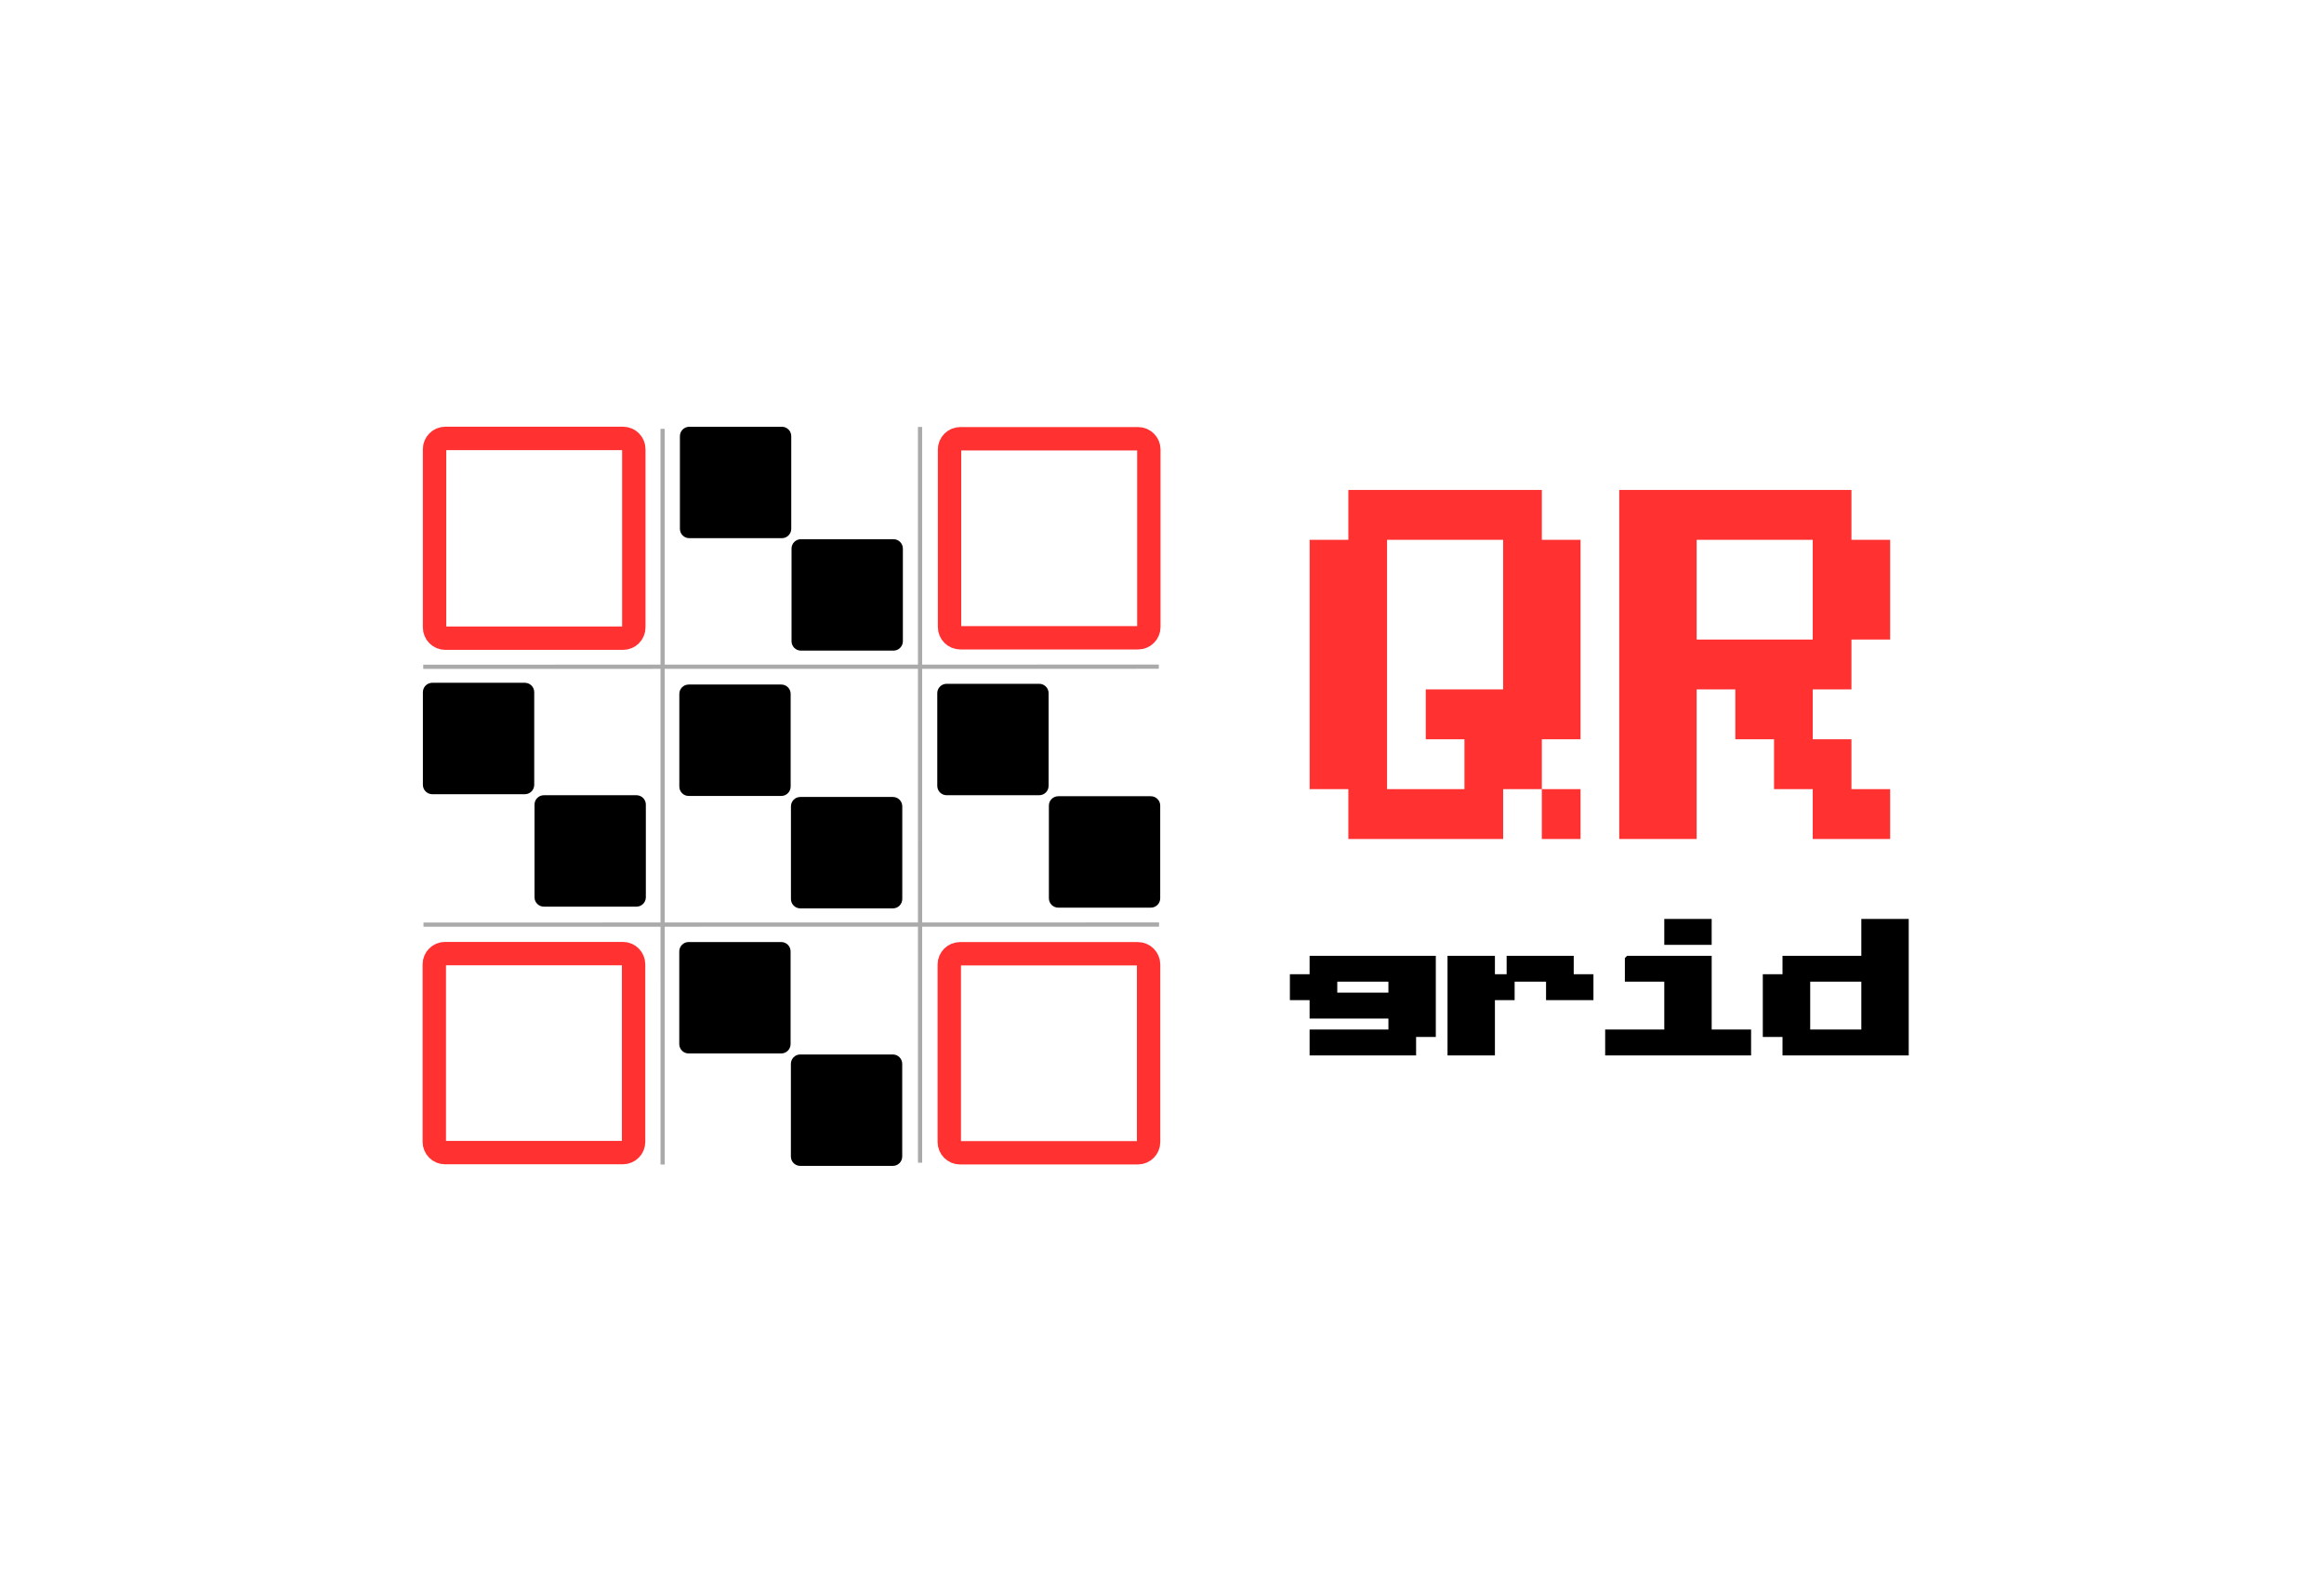
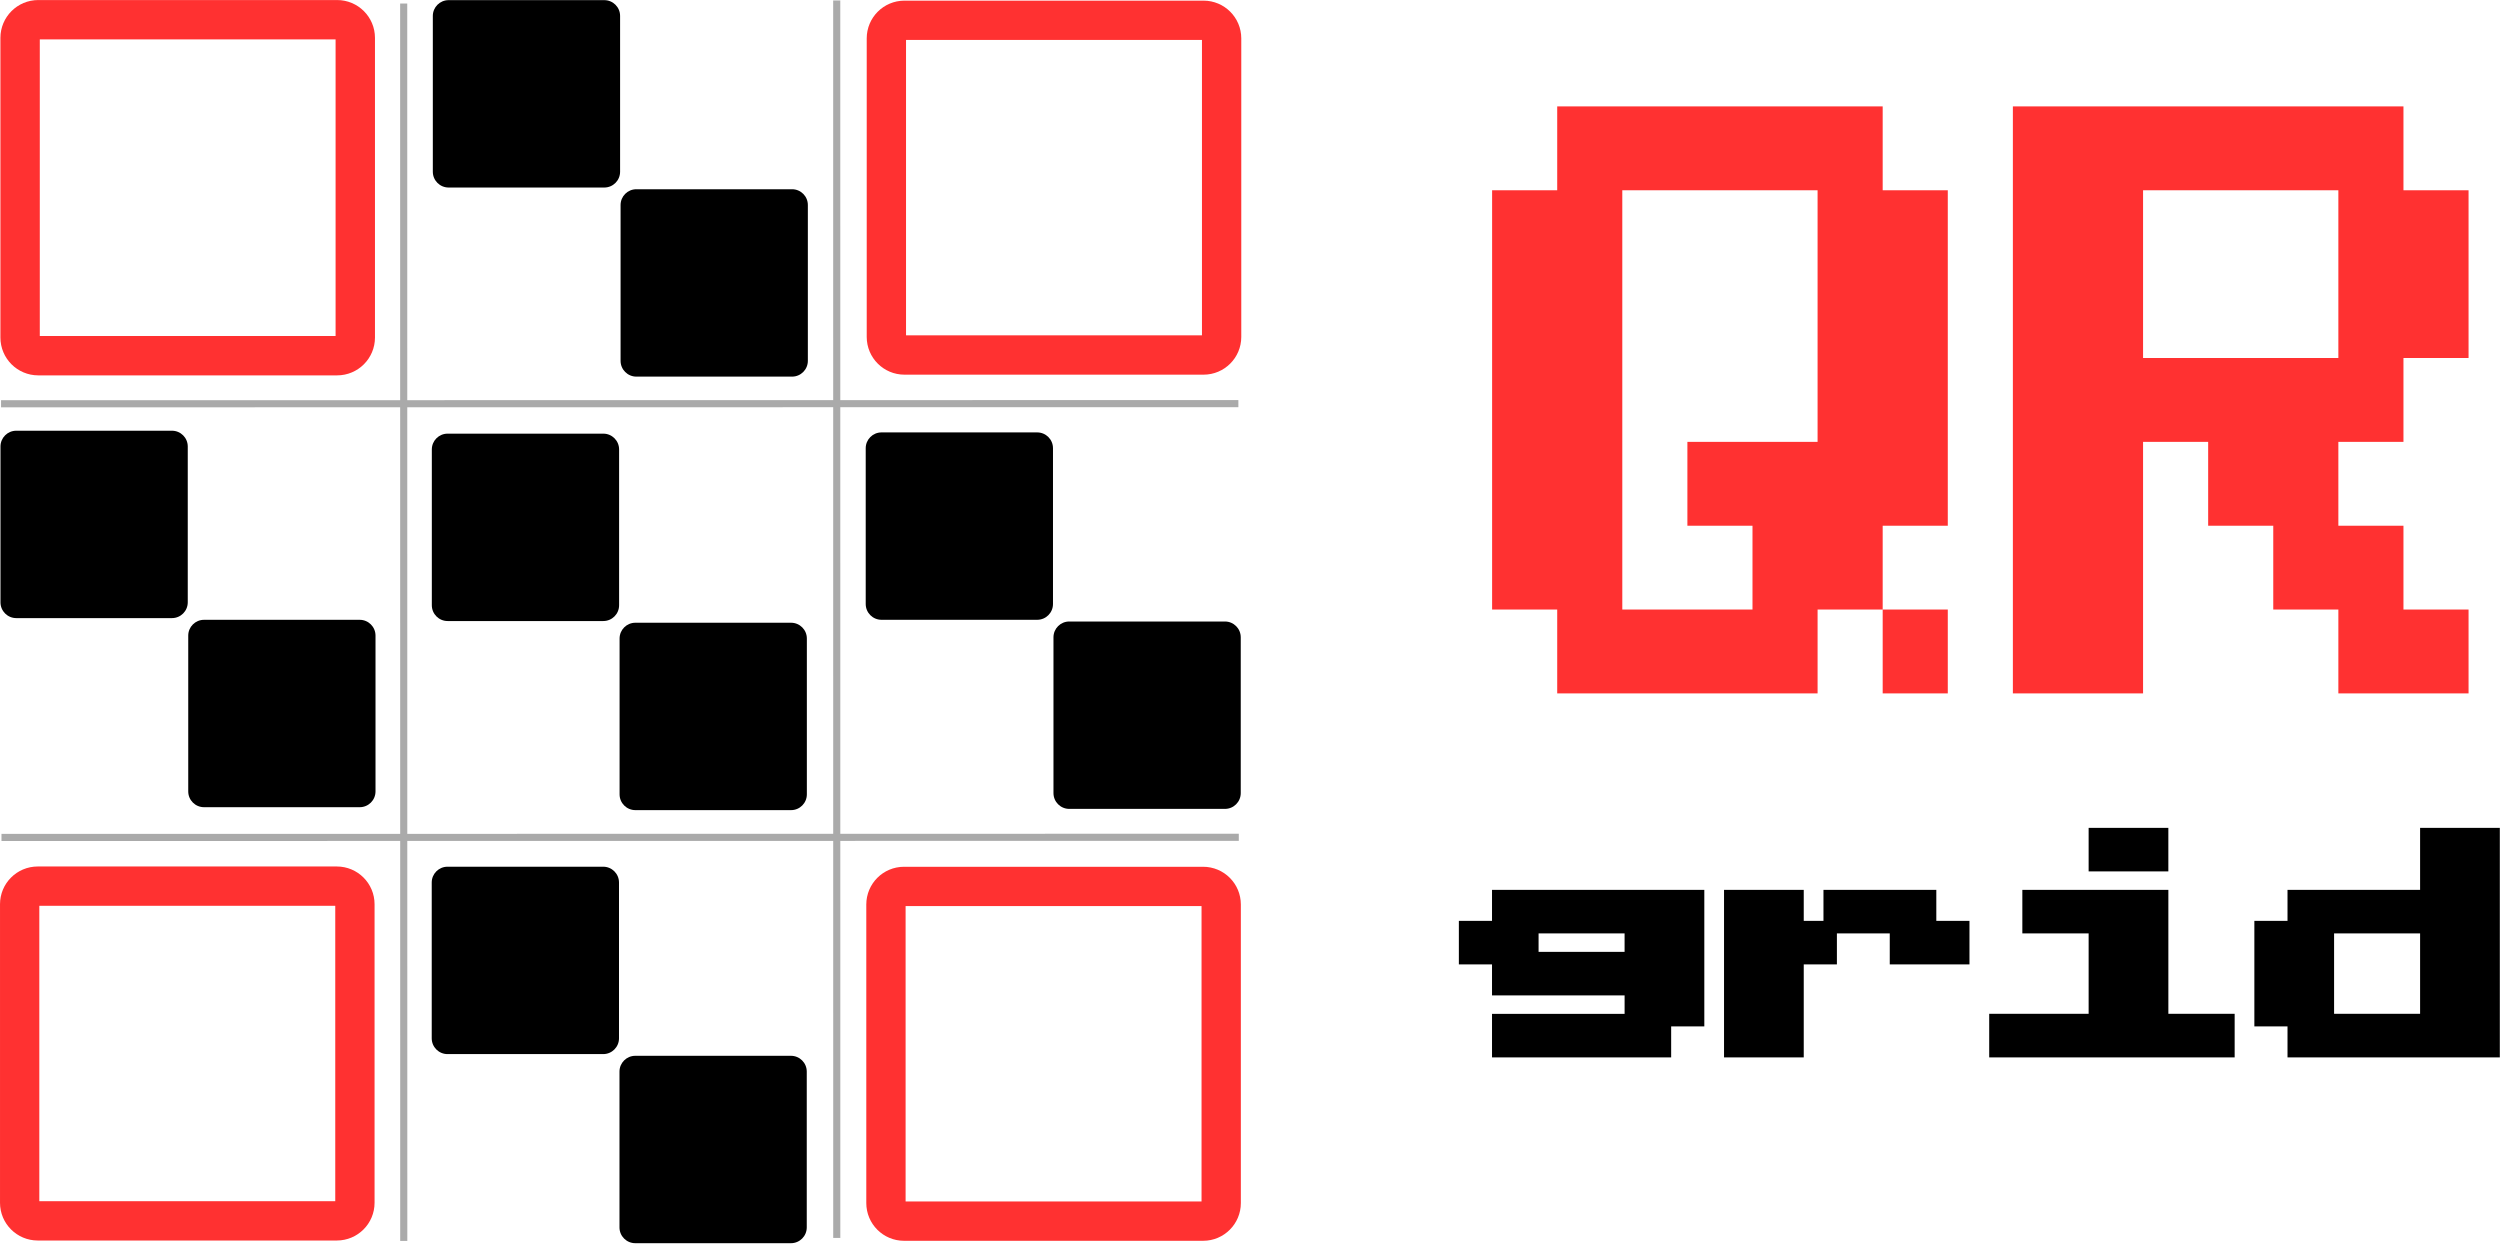
- <svg xmlns="http://www.w3.org/2000/svg" width="274.96mm" height="187.91mm" version="1.1" viewBox="0 0 274.96 187.91" xml:space="preserve">
-   <g transform="translate(2.4321 4.6742)">
+ <svg xmlns="http://www.w3.org/2000/svg" width="175.84mm" height="87.44mm" version="1.1" viewBox="0 0 175.84 87.44" xml:space="preserve">
+   <g transform="translate(-47.568 -45.798)">
    <g transform="translate(-23.828 -82.884)">
-       <g transform="translate(46.193 25.512)">
-         <rect x="55.646" y="103.18" width="13.172" height="13.18" ry="1.11" style="paint-order:normal" />
-         <rect x="68.852" y="116.48" width="13.172" height="13.18" ry="1.11" style="paint-order:normal" />
-       </g>
-       <g transform="translate(15.784 55.797)">
-         <rect x="55.646" y="103.18" width="13.172" height="13.18" ry="1.11" style="paint-order:normal" />
-         <rect x="68.852" y="116.48" width="13.172" height="13.18" ry="1.11" style="paint-order:normal" />
-       </g>
-       <g transform="translate(46.123 56.003)">
-         <rect x="55.646" y="103.18" width="13.172" height="13.18" ry="1.11" style="paint-order:normal" />
-         <rect x="68.852" y="116.48" width="13.172" height="13.18" ry="1.11" style="paint-order:normal" />
-       </g>
-       <g transform="translate(76.641 55.916)">
-         <rect x="55.646" y="103.18" width="13.172" height="13.18" ry="1.11" style="paint-order:normal" />
-         <rect x="68.852" y="116.48" width="13.172" height="13.18" ry="1.11" style="paint-order:normal" />
-       </g>
-       <g transform="translate(46.116 86.463)">
-         <rect x="55.646" y="103.18" width="13.172" height="13.18" ry="1.11" style="paint-order:normal" />
-         <rect x="68.852" y="116.48" width="13.172" height="13.18" ry="1.11" style="paint-order:normal" />
+       <g>
+         <g transform="translate(46.193 25.512)">
+           <rect x="55.646" y="103.18" width="13.172" height="13.18" ry="1.11" style="paint-order:normal" />
+           <rect x="68.852" y="116.48" width="13.172" height="13.18" ry="1.11" style="paint-order:normal" />
+         </g>
+         <g transform="translate(15.784 55.797)">
+           <rect x="55.646" y="103.18" width="13.172" height="13.18" ry="1.11" style="paint-order:normal" />
+           <rect x="68.852" y="116.48" width="13.172" height="13.18" ry="1.11" style="paint-order:normal" />
+         </g>
+         <g transform="translate(46.123 56.003)">
+           <rect x="55.646" y="103.18" width="13.172" height="13.18" ry="1.11" style="paint-order:normal" />
+           <rect x="68.852" y="116.48" width="13.172" height="13.18" ry="1.11" style="paint-order:normal" />
+         </g>
+         <g transform="translate(76.641 55.916)">
+           <rect x="55.646" y="103.18" width="13.172" height="13.18" ry="1.11" style="paint-order:normal" />
+           <rect x="68.852" y="116.48" width="13.172" height="13.18" ry="1.11" style="paint-order:normal" />
+         </g>
+         <g transform="translate(46.116 86.463)">
+           <rect x="55.646" y="103.18" width="13.172" height="13.18" ry="1.11" style="paint-order:normal" />
+           <rect x="68.852" y="116.48" width="13.172" height="13.18" ry="1.11" style="paint-order:normal" />
+         </g>
      </g>
      <g fill="none" stroke="#ff3131">
        <rect x="72.81" y="130.07" width="23.575" height="23.629" ry="1.276" stroke-width="2.77" style="paint-order:normal" />
        <g stroke-width="2.765">
          <rect x="133.74" y="130.11" width="23.58" height="23.542" ry="1.271" style="paint-order:normal" />
          <rect x="72.779" y="191.01" width="23.58" height="23.542" ry="1.271" style="paint-order:normal" />
          <rect x="133.71" y="191.03" width="23.58" height="23.542" ry="1.271" style="paint-order:normal" />
        </g>
      </g>
    </g>
    <g fill="none" stroke="#aaa" stroke-width=".5">
      <path d="m75.962 46.047 0.005 87.032" style="paint-order:normal" />
      <path d="m134.67 74.187-87.028 0.011" style="paint-order:normal" />
      <path d="m134.7 104.69-87.028 0.011" style="paint-order:normal" />
      <path d="m106.42 45.833 3e-3 87.034" style="paint-order:normal" />
    </g>
    <g transform="translate(-23.828 -82.884)">
-       <path transform="scale(.88105 1.135)" d="m205.35 119.97v5.197h-5.197v25.984h5.197v5.197h20.787v-5.197h5.197v-5.197h5.197v-20.787h-5.197v-5.197h-25.984zm25.984 31.181v5.197h5.197v-5.197h-5.197zm10.393-31.181v36.377h10.393v-15.59h5.197v5.197h5.197v5.197h5.197v5.197h10.394v-5.197h-5.197v-5.197h-5.197v-5.197h5.197v-5.197h5.197v-10.394h-5.197v-5.197h-31.181zm-31.181 5.197h15.59v15.59h-10.393v5.197h5.197v5.197h-10.393v-25.984zm41.574 0h15.591v10.394h-15.591v-10.394z" fill="#ff3131" style="font-variant-caps:normal;font-variant-east-asian:normal;font-variant-ligatures:normal;font-variant-numeric:normal" />
-       <path transform="scale(1.0341 .96698)" d="m211.56 193.75v2.254h4.509v-2.254h-4.509zm22.545 0v4.509h-9.018v2.254h-2.255v6.763h2.255v2.255h13.527v-15.781h-4.509zm-63.125 4.509v2.254h-2.255v2.255h2.255v2.255h9.018v2.254h-9.018v2.255h11.272v-2.255h2.255v-9.018h-13.527zm15.781 0v11.272h4.509v-6.763h2.255v-2.255h-2.255v-2.254h-4.509zm6.763 2.254h4.509v2.255h4.509v-2.255h-2.255v-2.254h-6.763v2.254zm13.527-2.254v2.254h4.509v6.763h-6.763v2.255h15.782v-2.255h-4.509v-9.018h-9.018zm-33.817 2.254h6.763v2.255h-6.763v-2.255zm54.108 0h6.763v6.763h-6.763v-6.763z" stroke="#000" stroke-miterlimit="100" stroke-width=".913" style="font-variant-caps:normal;font-variant-east-asian:normal;font-variant-ligatures:normal;font-variant-numeric:normal" />
+       <path transform="scale(1.0341 .96698)" d="m211.56 193.75v2.254h4.509v-2.254zm22.545 0v4.509h-9.018v2.254h-2.255v6.763h2.255v2.255h13.527v-15.781zm-63.125 4.509v2.254h-2.255v2.255h2.255v2.255h9.018v2.254h-9.018v2.255h11.272v-2.255h2.255v-9.018zm15.781 0v11.272h4.509v-6.763h2.255v-2.255h-2.255v-2.254zm6.763 2.254h4.509v2.255h4.509v-2.255h-2.255v-2.254h-6.763zm13.527-2.254v2.254h4.509v6.763h-6.763v2.255h15.782v-2.255h-4.509v-9.018zm-33.817 2.254h6.763v2.255h-6.763zm54.108 0h6.763v6.763h-6.763z" stroke="#000" stroke-miterlimit="100" stroke-width=".913" style="font-variant-caps:normal;font-variant-east-asian:normal;font-variant-ligatures:normal;font-variant-numeric:normal" />
+       <path transform="scale(.88105 1.135)" d="m205.35 119.97v5.197h-5.197v25.984h5.197v5.197h20.787v-5.197h5.197v-5.197h5.197v-20.787h-5.197v-5.197zm25.984 31.181v5.197h5.197v-5.197zm10.393-31.181v36.377h10.393v-15.59h5.197v5.197h5.197v5.197h5.197v5.197h10.394v-5.197h-5.197v-5.197h-5.197v-5.197h5.197v-5.197h5.197v-10.394h-5.197v-5.197zm-31.181 5.197h15.59v15.59h-10.393v5.197h5.197v5.197h-10.393zm41.574 0h15.591v10.394h-15.591z" fill="#ff3131" style="font-variant-caps:normal;font-variant-east-asian:normal;font-variant-ligatures:normal;font-variant-numeric:normal" />
    </g>
  </g>
</svg>
